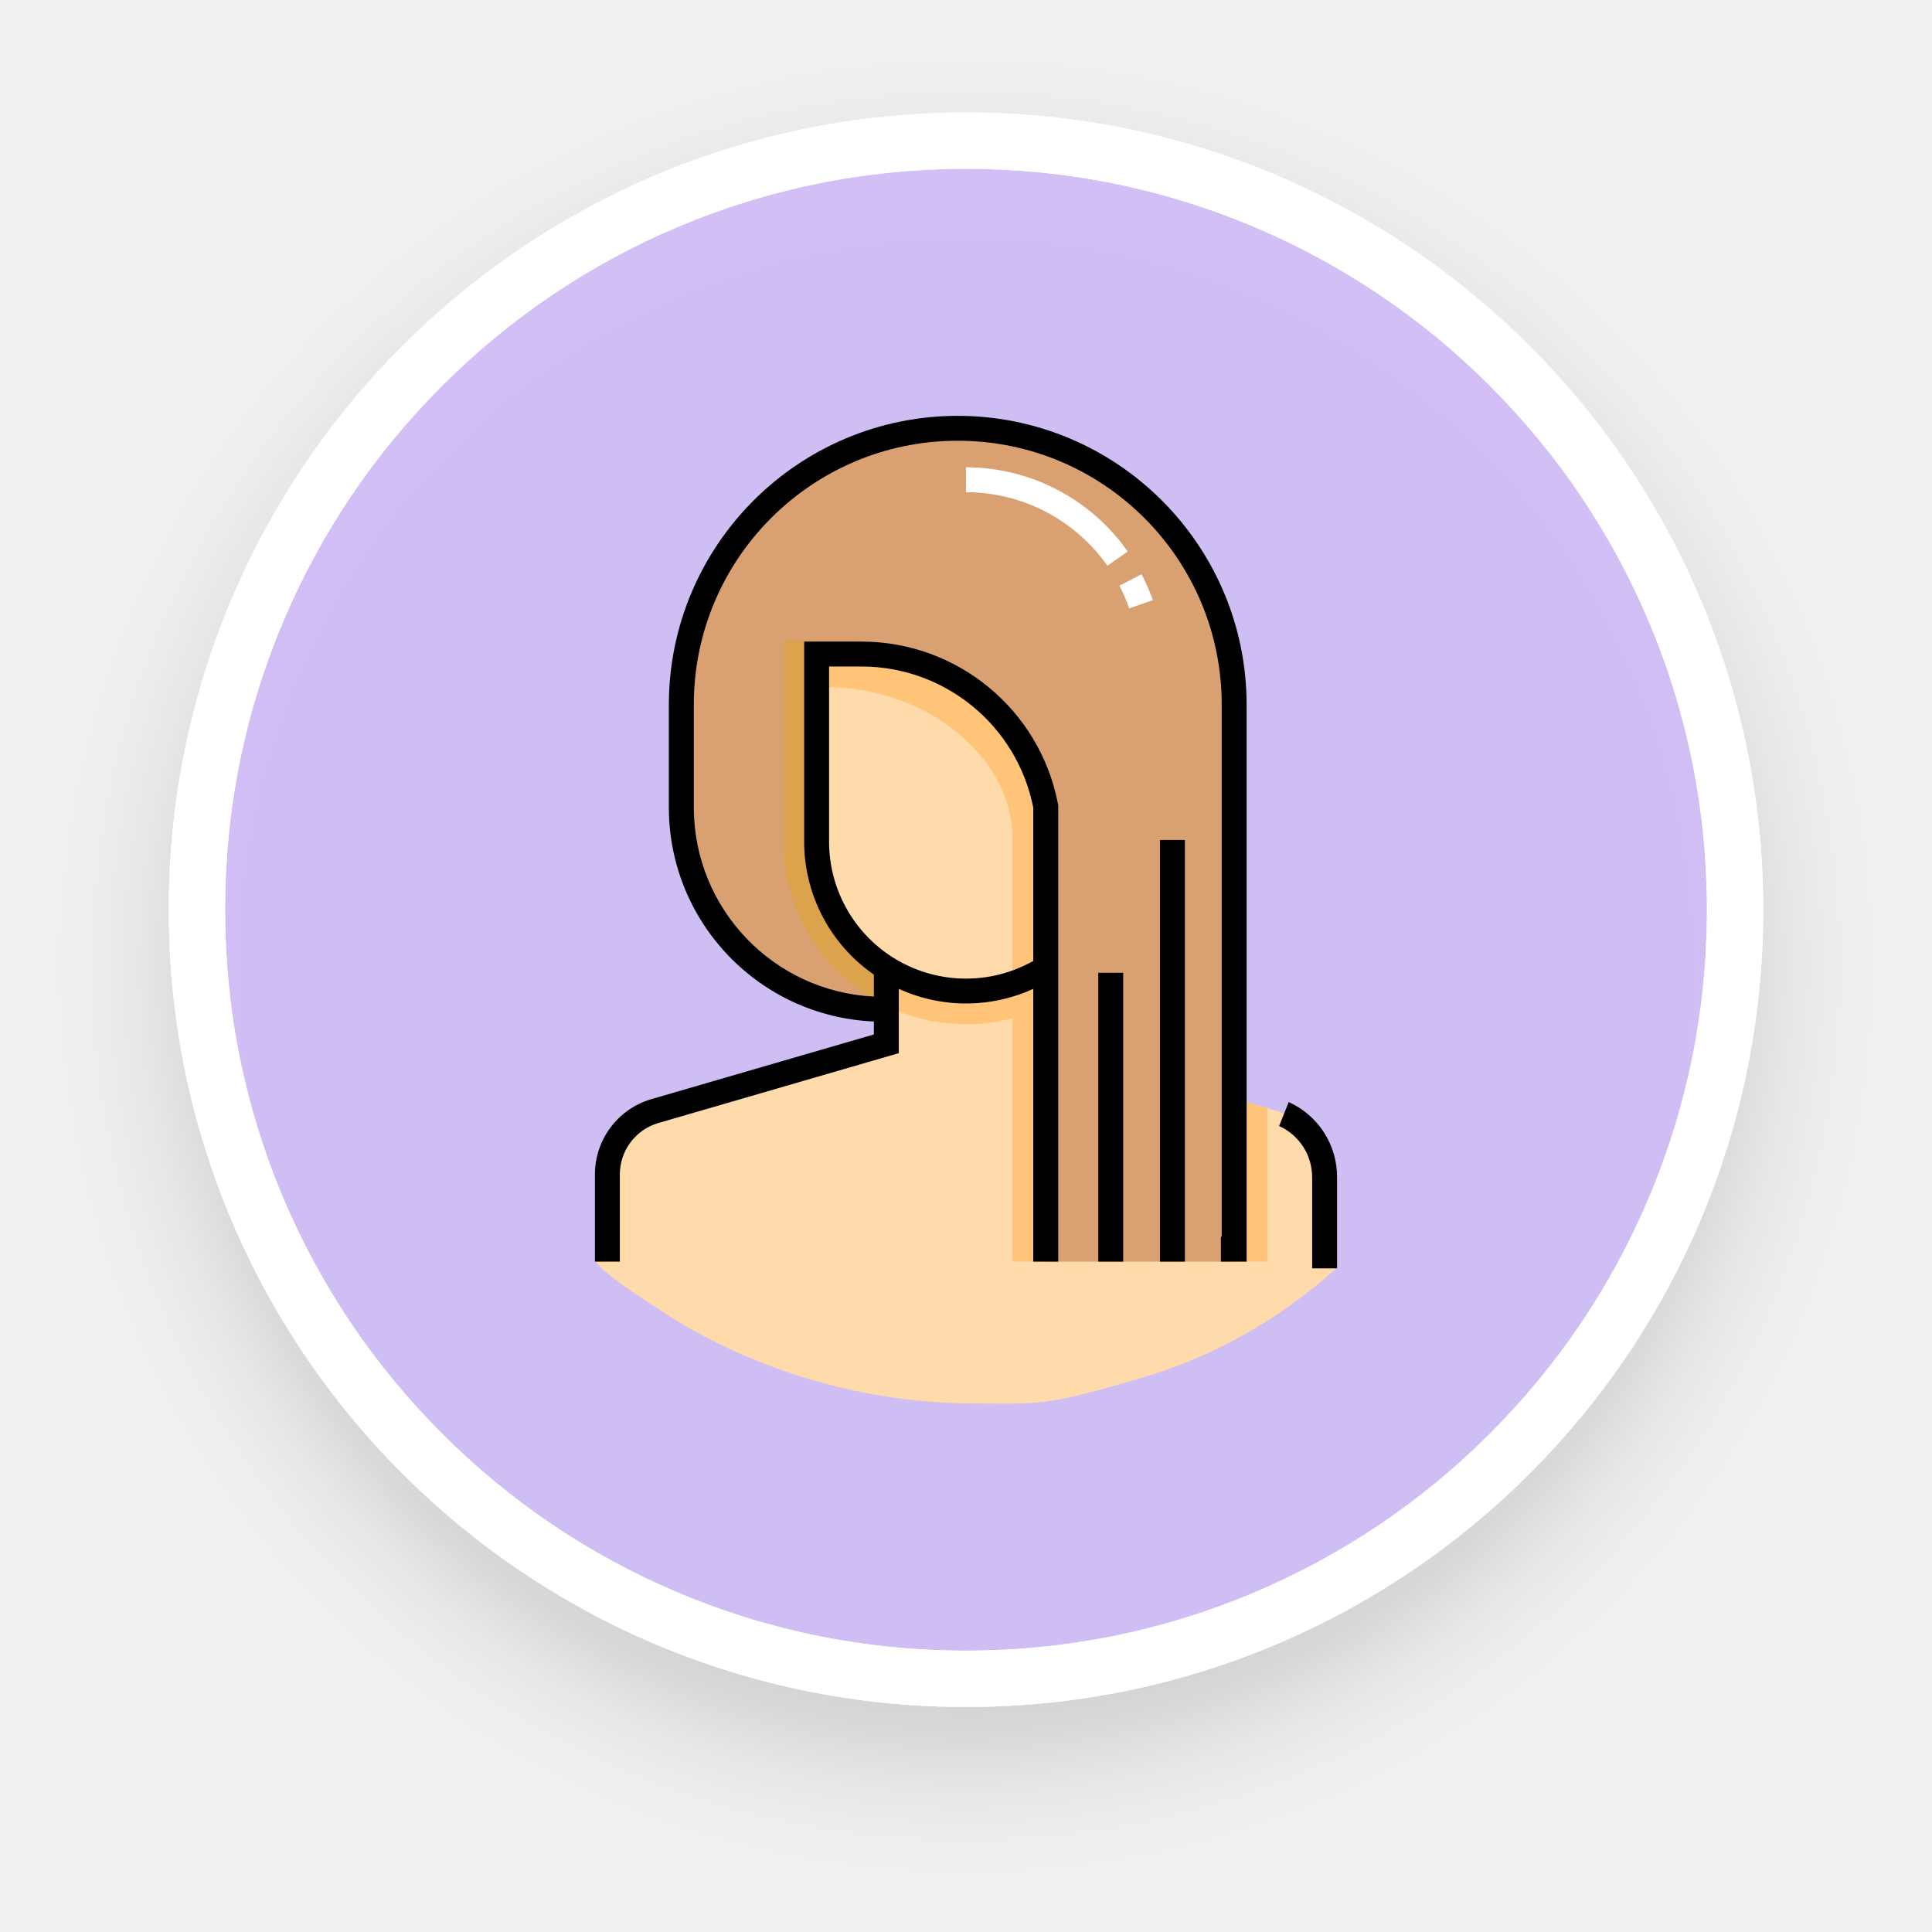
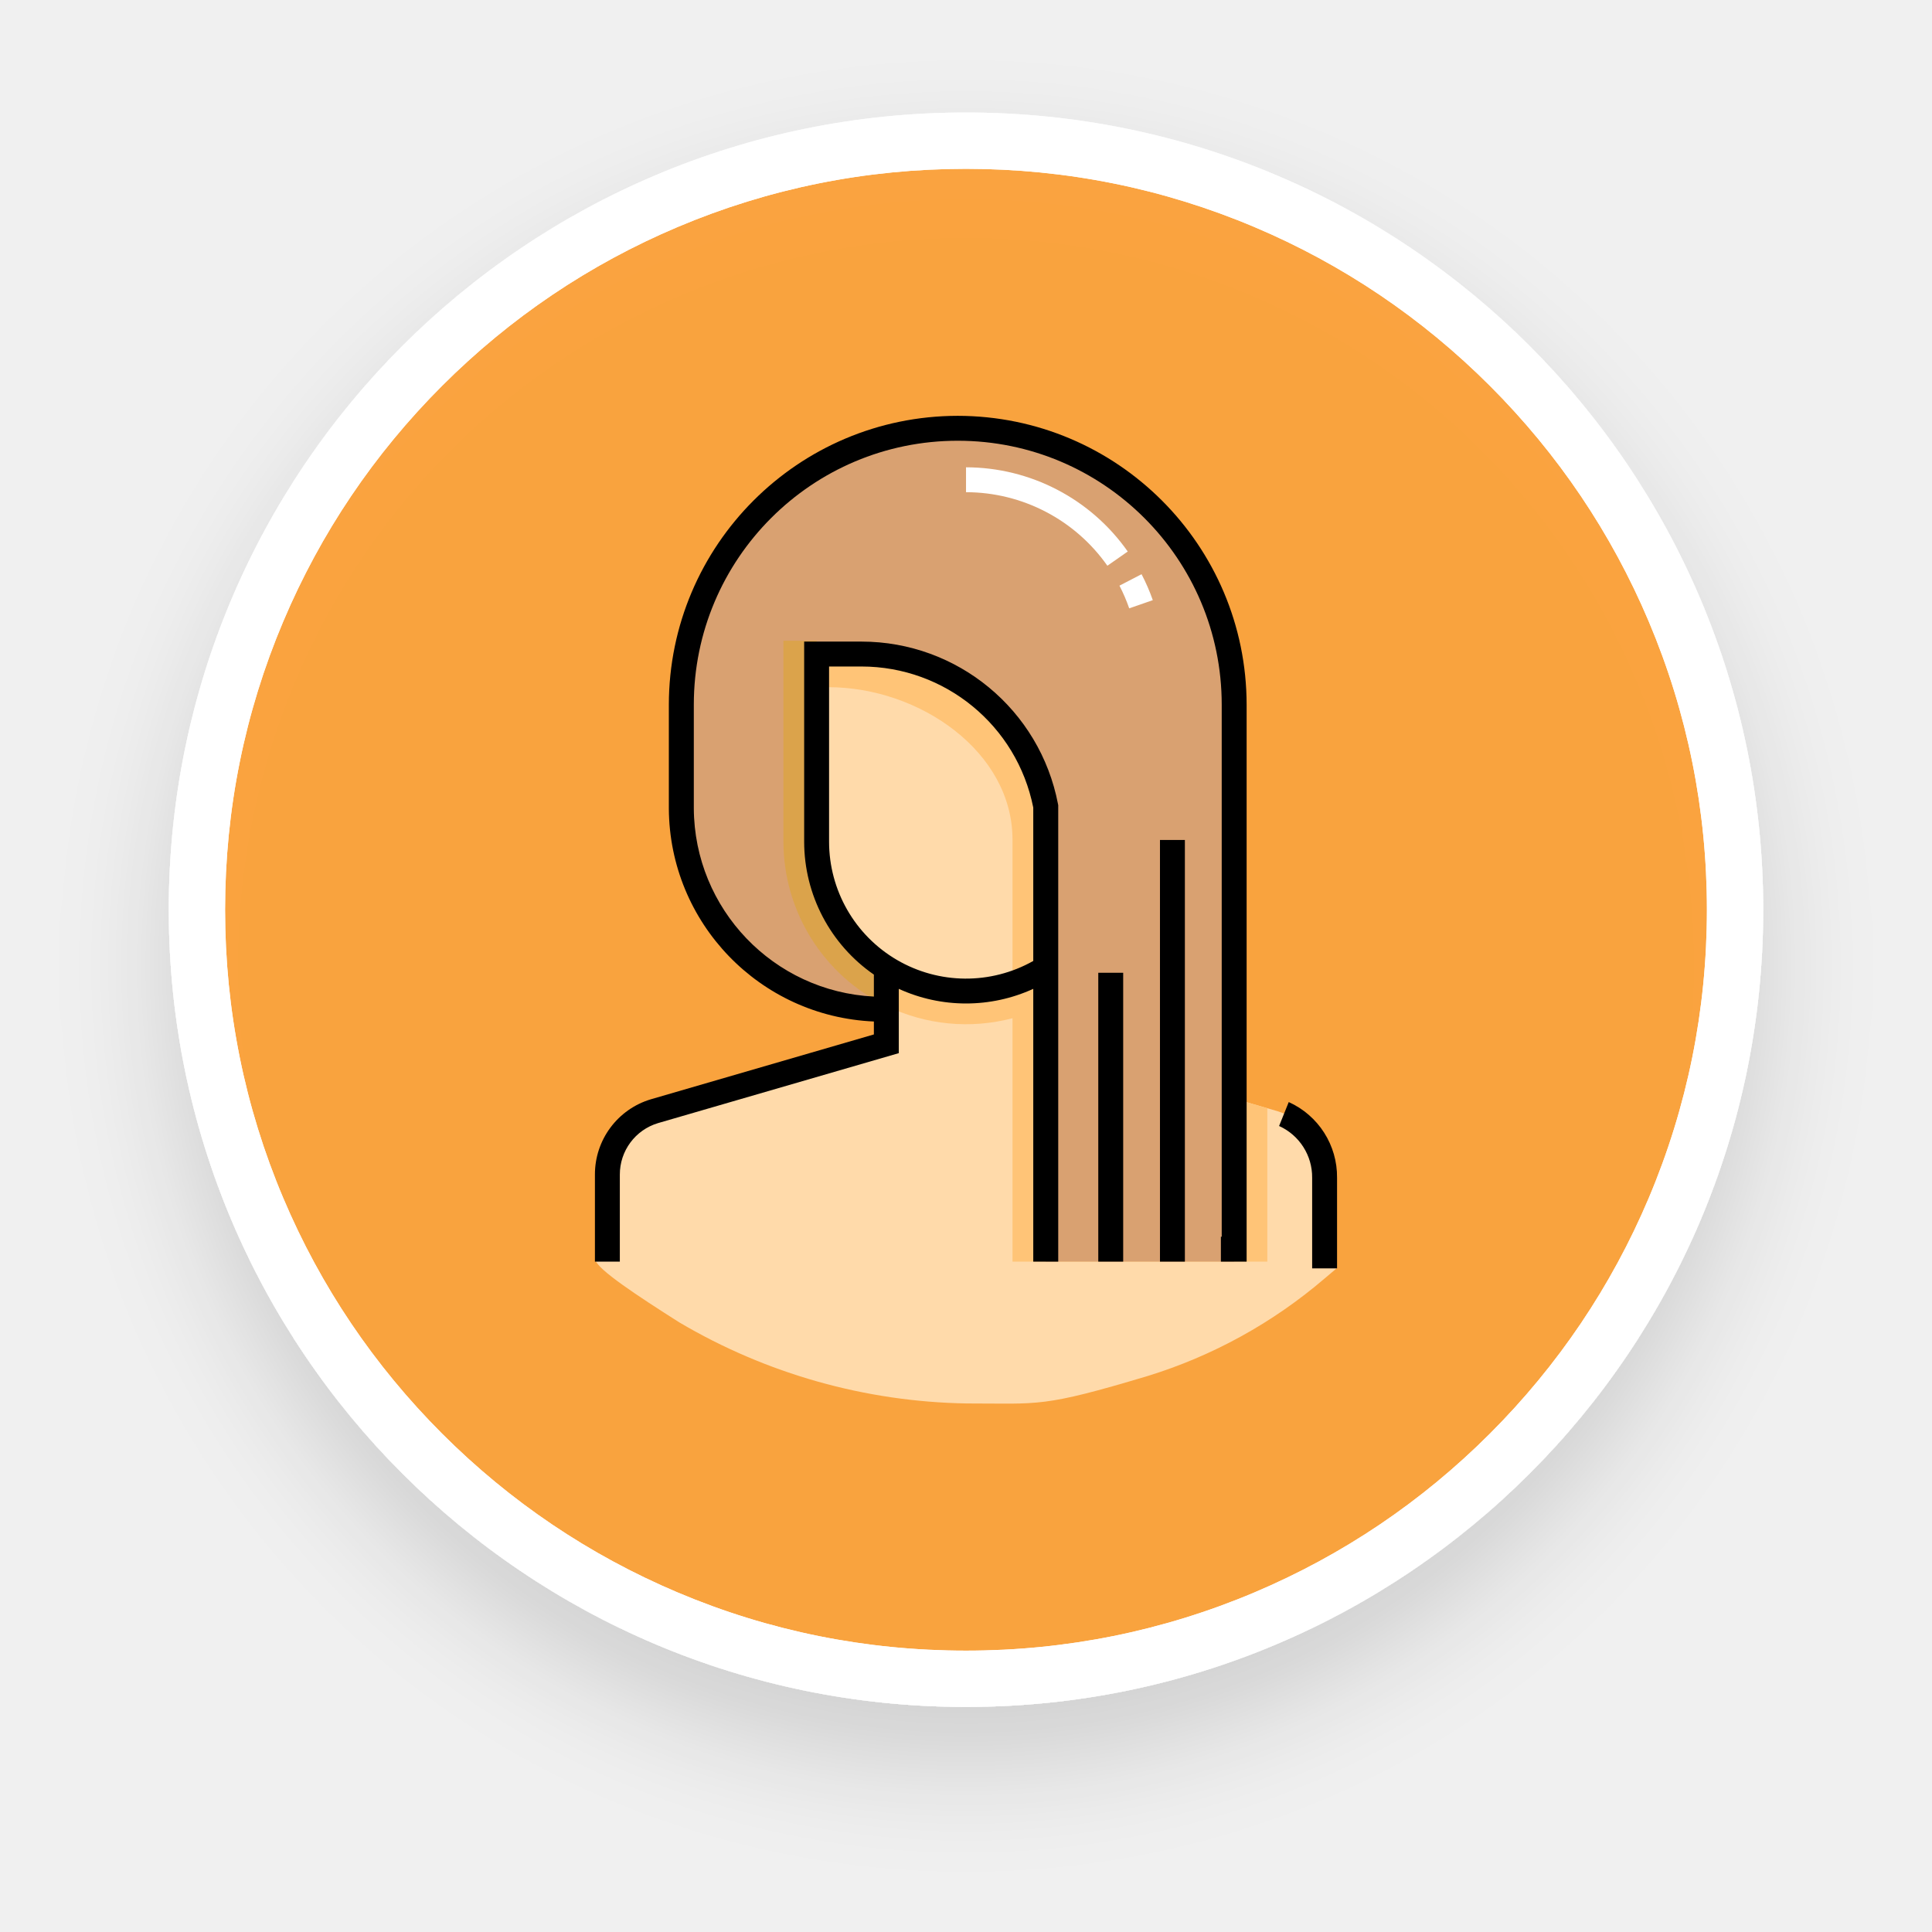
<svg xmlns="http://www.w3.org/2000/svg" width="103" height="103" viewBox="0 0 103 103">
  <defs>
    <filter id="Trazado_874925" x="0" y="0" width="103" height="103" filterUnits="userSpaceOnUse">
      <feOffset dy="3" input="SourceAlpha" />
      <feGaussianBlur stdDeviation="3" result="blur" />
      <feFlood flood-opacity="0.161" />
      <feComposite operator="in" in2="blur" />
      <feComposite in="SourceGraphic" />
    </filter>
  </defs>
  <g id="Grupo_1176821" data-name="Grupo 1176821" transform="translate(-799.5 -2511.157)">
    <g id="Grupo_1111316" data-name="Grupo 1111316" transform="translate(808.5 2517.157)">
      <g id="Grupo_1109835" data-name="Grupo 1109835" transform="translate(0 0)">
        <g id="Grupo_1107913" data-name="Grupo 1107913" transform="translate(0 0)">
          <g transform="matrix(1, 0, 0, 1, -9, -6)" filter="url(#Trazado_874925)">
-             <g id="Trazado_874925-2" data-name="Trazado 874925" transform="translate(9 6)" fill="#cdb9f8" opacity="0.859">
+             <g id="Trazado_874925-2" data-name="Trazado 874925" transform="translate(9 6)" fill="#fd9826" opacity="0.859">
              <path d="M 42.5 83.5 C 36.964 83.5 31.595 82.416 26.541 80.279 C 21.659 78.214 17.274 75.257 13.509 71.492 C 9.743 67.726 6.786 63.341 4.721 58.459 C 2.584 53.405 1.5 48.036 1.5 42.5 C 1.5 36.964 2.584 31.595 4.721 26.541 C 6.786 21.659 9.743 17.274 13.509 13.509 C 17.274 9.743 21.659 6.786 26.541 4.721 C 31.595 2.584 36.964 1.5 42.5 1.5 C 48.035 1.5 53.405 2.584 58.458 4.721 C 63.34 6.786 67.725 9.743 71.491 13.509 C 75.257 17.274 78.213 21.659 80.278 26.541 C 82.416 31.595 83.5 36.964 83.5 42.5 C 83.5 48.036 82.416 53.405 80.278 58.459 C 78.213 63.341 75.257 67.726 71.491 71.492 C 67.725 75.257 63.34 78.214 58.458 80.279 C 53.405 82.416 48.035 83.5 42.5 83.5 Z" stroke="none" />
              <path d="M 42.5 3 C 37.166 3 31.993 4.044 27.126 6.103 C 22.422 8.092 18.198 10.941 14.569 14.569 C 10.941 18.198 8.092 22.422 6.103 27.126 C 4.044 31.993 3 37.166 3 42.5 C 3 47.834 4.044 53.007 6.103 57.875 C 8.092 62.578 10.941 66.802 14.569 70.431 C 18.198 74.06 22.422 76.908 27.126 78.897 C 31.993 80.956 37.166 82 42.5 82 C 47.834 82 53.006 80.956 57.874 78.897 C 62.577 76.908 66.802 74.06 70.43 70.431 C 74.059 66.802 76.908 62.578 78.897 57.875 C 80.956 53.007 82 47.834 82 42.5 C 82 37.166 80.956 31.993 78.897 27.126 C 76.908 22.422 74.059 18.198 70.43 14.569 C 66.802 10.941 62.577 8.092 57.874 6.103 C 53.006 4.044 47.834 3 42.5 3 M 42.5 0 C 65.972 0 85 19.028 85 42.5 L 85 42.5 C 85 65.972 65.972 85 42.5 85 C 19.028 85 0 65.972 0 42.5 L 0 42.5 C 0 19.028 19.028 0 42.5 0 Z" stroke="none" fill="#fff" />
            </g>
          </g>
          <g id="Trazado_874923" data-name="Trazado 874923" transform="translate(0 0)" fill="none">
            <path d="M42.5,0A42.5,42.5,0,0,1,85,42.5h0a42.5,42.5,0,1,1-85,0H0A42.5,42.5,0,0,1,42.5,0Z" stroke="none" />
            <path d="M 42.5 3 C 37.166 3 31.993 4.044 27.126 6.103 C 22.422 8.092 18.198 10.941 14.569 14.569 C 10.941 18.198 8.092 22.422 6.103 27.126 C 4.044 31.993 3 37.166 3 42.5 C 3 47.834 4.044 53.007 6.103 57.875 C 8.092 62.578 10.941 66.802 14.569 70.431 C 18.198 74.06 22.422 76.908 27.126 78.897 C 31.993 80.956 37.166 82 42.5 82 C 47.834 82 53.006 80.956 57.874 78.897 C 62.577 76.908 66.802 74.06 70.43 70.431 C 74.059 66.802 76.908 62.578 78.897 57.875 C 80.956 53.007 82 47.834 82 42.5 C 82 37.166 80.956 31.993 78.897 27.126 C 76.908 22.422 74.059 18.198 70.43 14.569 C 66.802 10.941 62.577 8.092 57.874 6.103 C 53.006 4.044 47.834 3 42.5 3 M 42.5 0 C 65.972 0 85 19.028 85 42.5 L 85 42.5 C 85 65.972 65.972 85 42.5 85 C 19.028 85 0 65.972 0 42.5 L 0 42.5 C 0 19.028 19.028 0 42.5 0 Z" stroke="none" fill="#fff" />
          </g>
        </g>
      </g>
    </g>
    <g id="pelo" transform="translate(799.817 2533.326)">
      <path id="Trazado_113448" data-name="Trazado 113448" d="M74.662,168.575l-12.357-3.593V152.326a10,10,0,0,0-9.824-8.122H50.092v10a7.959,7.959,0,0,0,3.717,6.738v4.04l-12.357,3.593a3.54,3.54,0,0,0-2.511,3.387,31.393,31.393,0,0,0-.649,4.545c.15.525,2.192,1.876,4.475,3.325a31.123,31.123,0,0,0,15.325,4.325c3.909,0,4,.23,9.644-1.462a26.478,26.478,0,0,0,9.438-5.2l.643-.544-.643-4.989a3.54,3.54,0,0,0-2.512-3.387Z" transform="translate(-6.873 -131.504)" fill="#ffdaaa" />
      <path id="Trazado_113449" data-name="Trazado 113449" d="M216.26,338.311v-4.04a7.927,7.927,0,0,1-4.248,1.227h0a7.927,7.927,0,0,1-4.248-1.227v2.02a9.729,9.729,0,0,0,6.726.656v12.976h13.585v-8.178Z" transform="translate(-160.828 -304.832)" fill="#ffc477" />
      <path id="Trazado_113450" data-name="Trazado 113450" d="M98.394,7.537h0A14.735,14.735,0,0,0,83.659,22.272V27.8a10.784,10.784,0,0,0,10.8,10.708h.133v-2.2a7.959,7.959,0,0,1-3.717-6.738v-10h2.389a10,10,0,0,1,9.824,8.124V51.962H113.13V22.272A14.735,14.735,0,0,0,98.394,7.537Z" transform="translate(-47.653 -6.873)" fill="#d9a171" />
      <path id="Trazado_113451" data-name="Trazado 113451" d="M264.7,38.671a9.193,9.193,0,0,0-.52-1.209l1.178-.611a10.5,10.5,0,0,1,.6,1.384ZM263.536,36.4A9.225,9.225,0,0,0,256,32.479V31.152a10.554,10.554,0,0,1,8.622,4.49Z" transform="translate(-204.816 -28.408)" fill="#fff" />
      <path id="Trazado_113452" data-name="Trazado 113452" d="M150.948,155.632v-2.02a7.959,7.959,0,0,1-3.717-6.738V136.165h-1.77v10.709A9.747,9.747,0,0,0,150.948,155.632Z" transform="translate(-104.012 -124.173)" fill="#dba34b" />
      <path id="Trazado_113453" data-name="Trazado 113453" d="M167.948,144.2h-2.389v1.77h.619c4.881,0,9.824,3.452,9.824,8.122v7.68a7.941,7.941,0,0,0,1.77-.833v-8.616A10,10,0,0,0,167.948,144.2Z" transform="translate(-122.34 -131.504)" fill="#ffc477" />
      <rect id="Rectángulo_8862" data-name="Rectángulo 8862" width="1.328" height="22.479" transform="translate(61.524 22.612)" />
      <rect id="Rectángulo_8863" data-name="Rectángulo 8863" width="1.328" height="15.399" transform="translate(58.235 29.692)" />
      <path id="Trazado_113454" data-name="Trazado 113454" d="M446.035,415.4l-.514,1.276a2.994,2.994,0,0,1,1.762,2.763v4.828h1.328v-4.828a4.377,4.377,0,0,0-2.576-4.039Z" transform="translate(-377.646 -378.815)" />
      <path id="Trazado_113455" data-name="Trazado 113455" d="M50.741,0a15.417,15.417,0,0,0-15.4,15.4v5.532A11.426,11.426,0,0,0,46.272,32.29v.69L34.386,36.436A4.18,4.18,0,0,0,31.4,40.459v4.633h1.328V40.458a2.858,2.858,0,0,1,2.033-2.75L47.6,33.977V30.549a8.623,8.623,0,0,0,7.169,0V45.091H56.1V20.759l-.012-.061a10.669,10.669,0,0,0-10.476-8.662H42.555V22.7a8.625,8.625,0,0,0,3.717,7.09v1.171a10.1,10.1,0,0,1-9.6-10.031V15.4a14.072,14.072,0,1,1,28.144,0V43.764h-.044v1.327h1.372V15.4A15.417,15.417,0,0,0,50.741,0ZM43.883,22.7V13.364h1.726a9.34,9.34,0,0,1,9.16,7.521v8.177A7.3,7.3,0,0,1,43.883,22.7Z" />
    </g>
  </g>
</svg>
